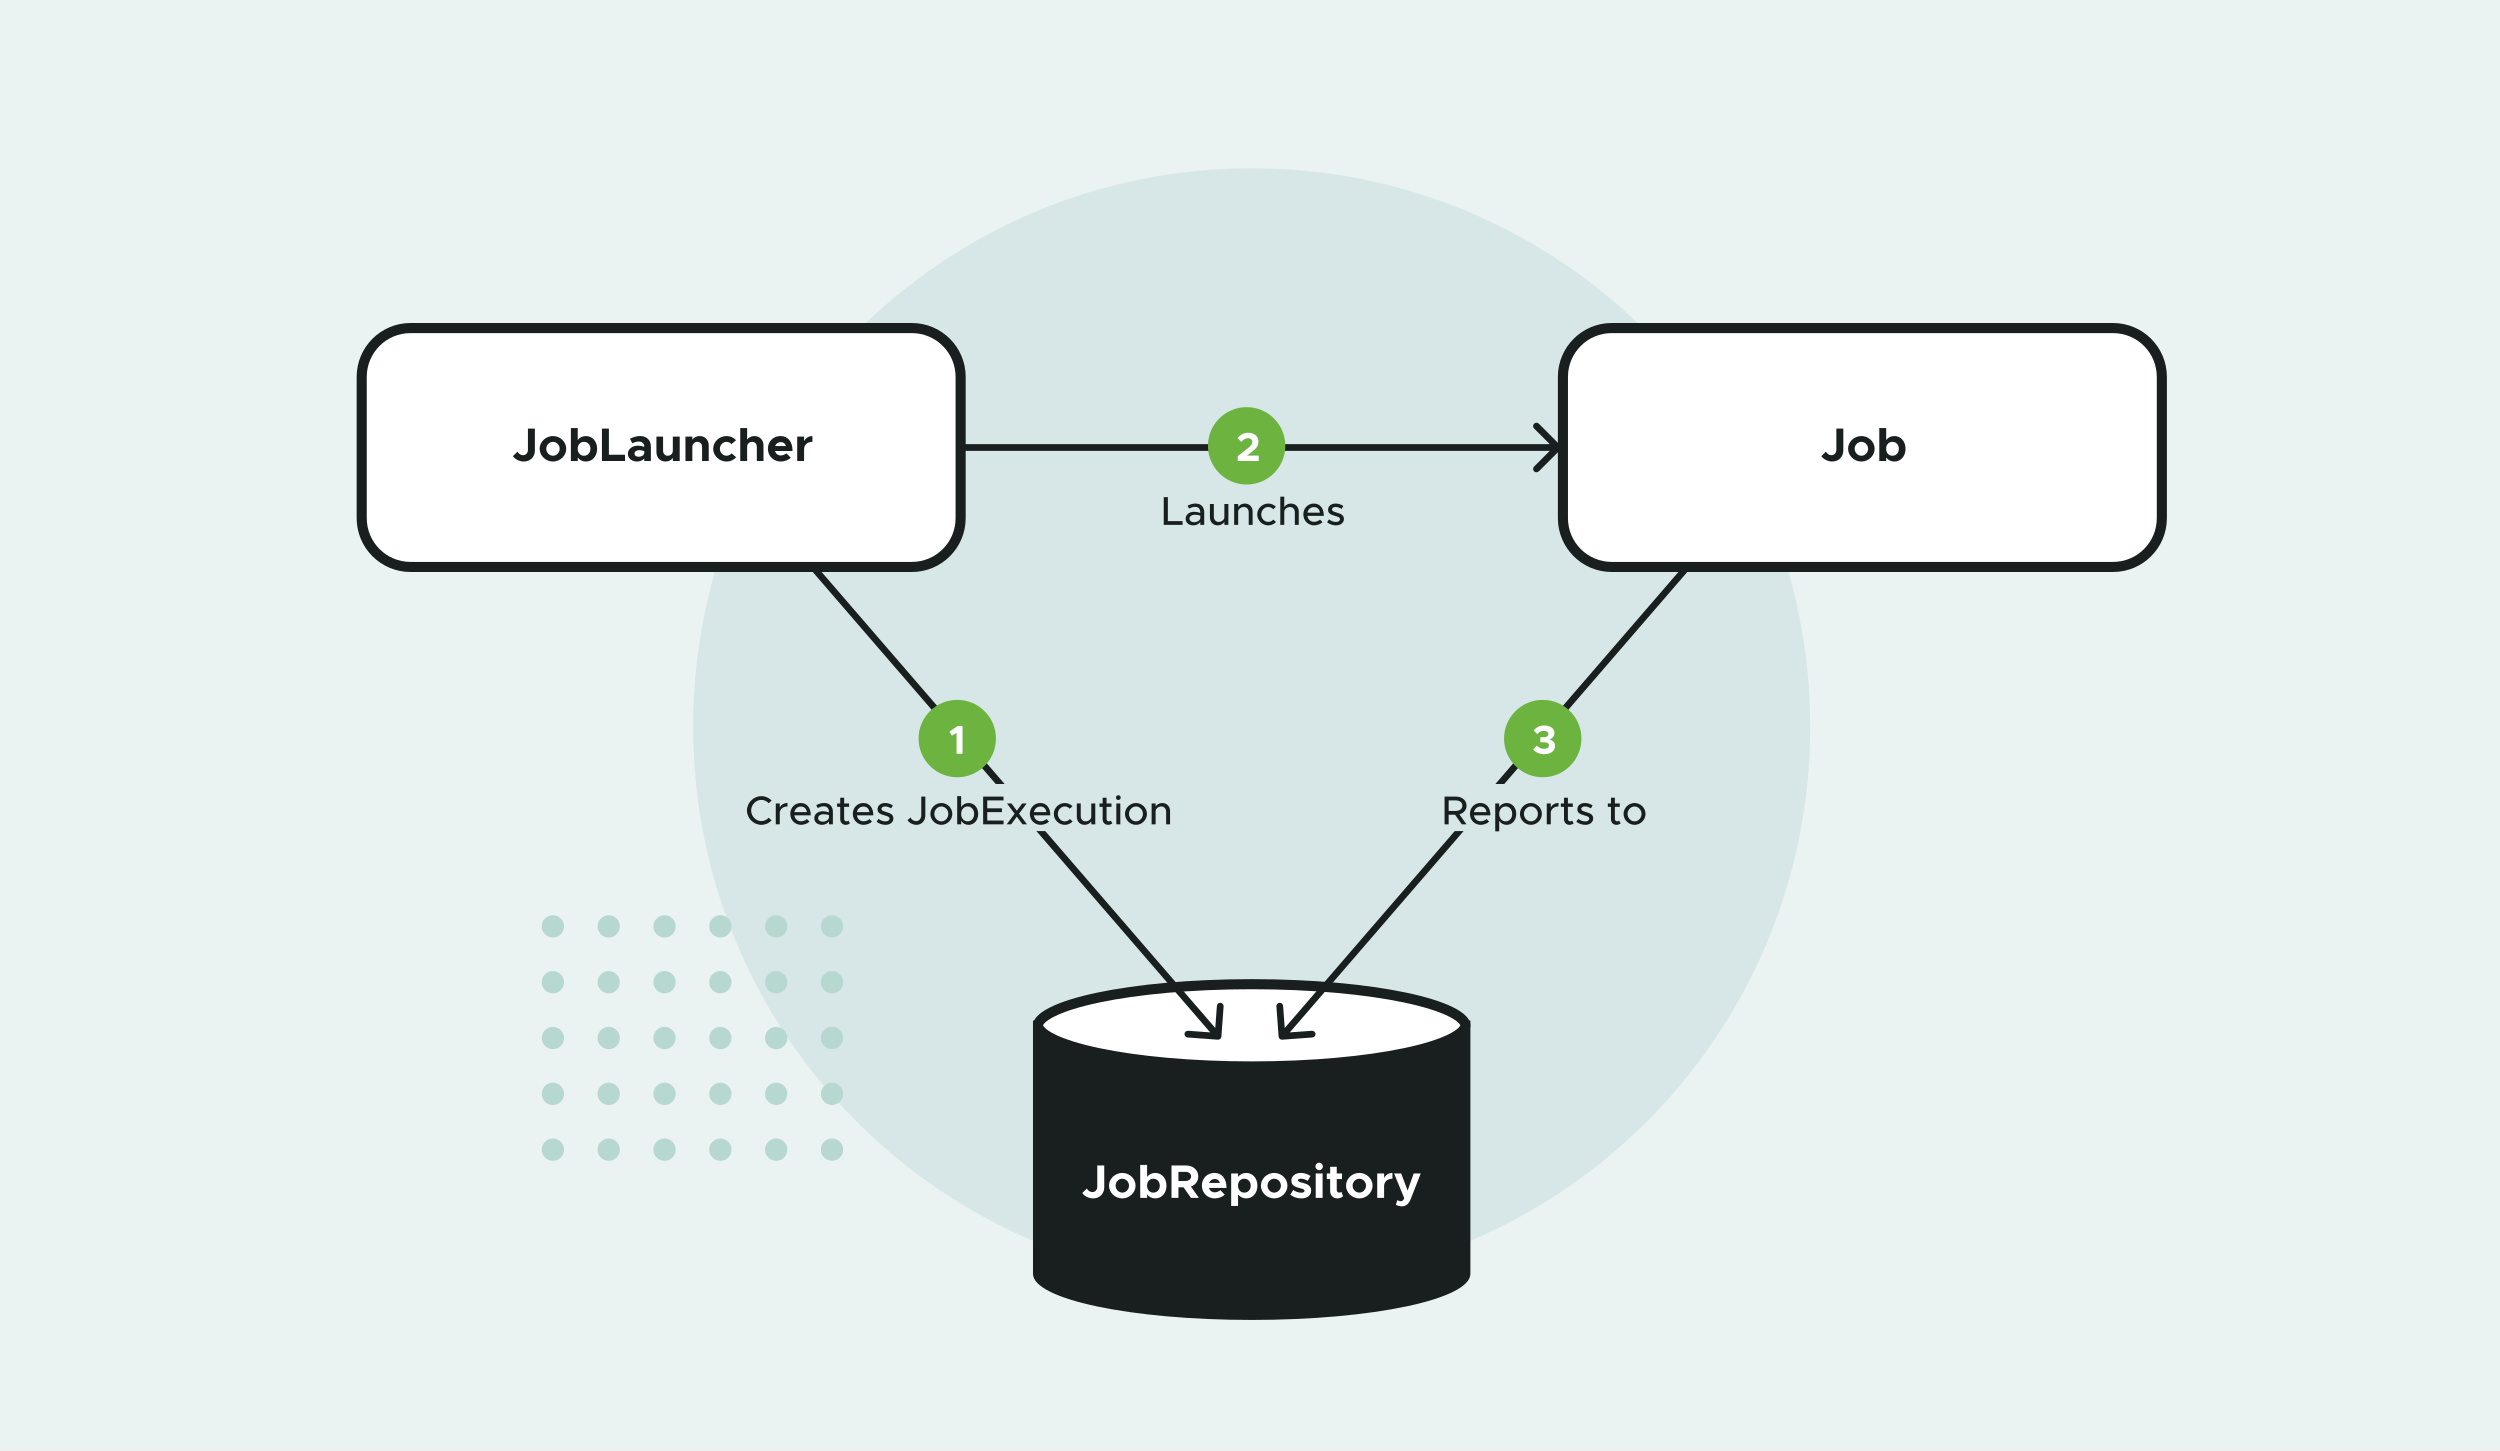
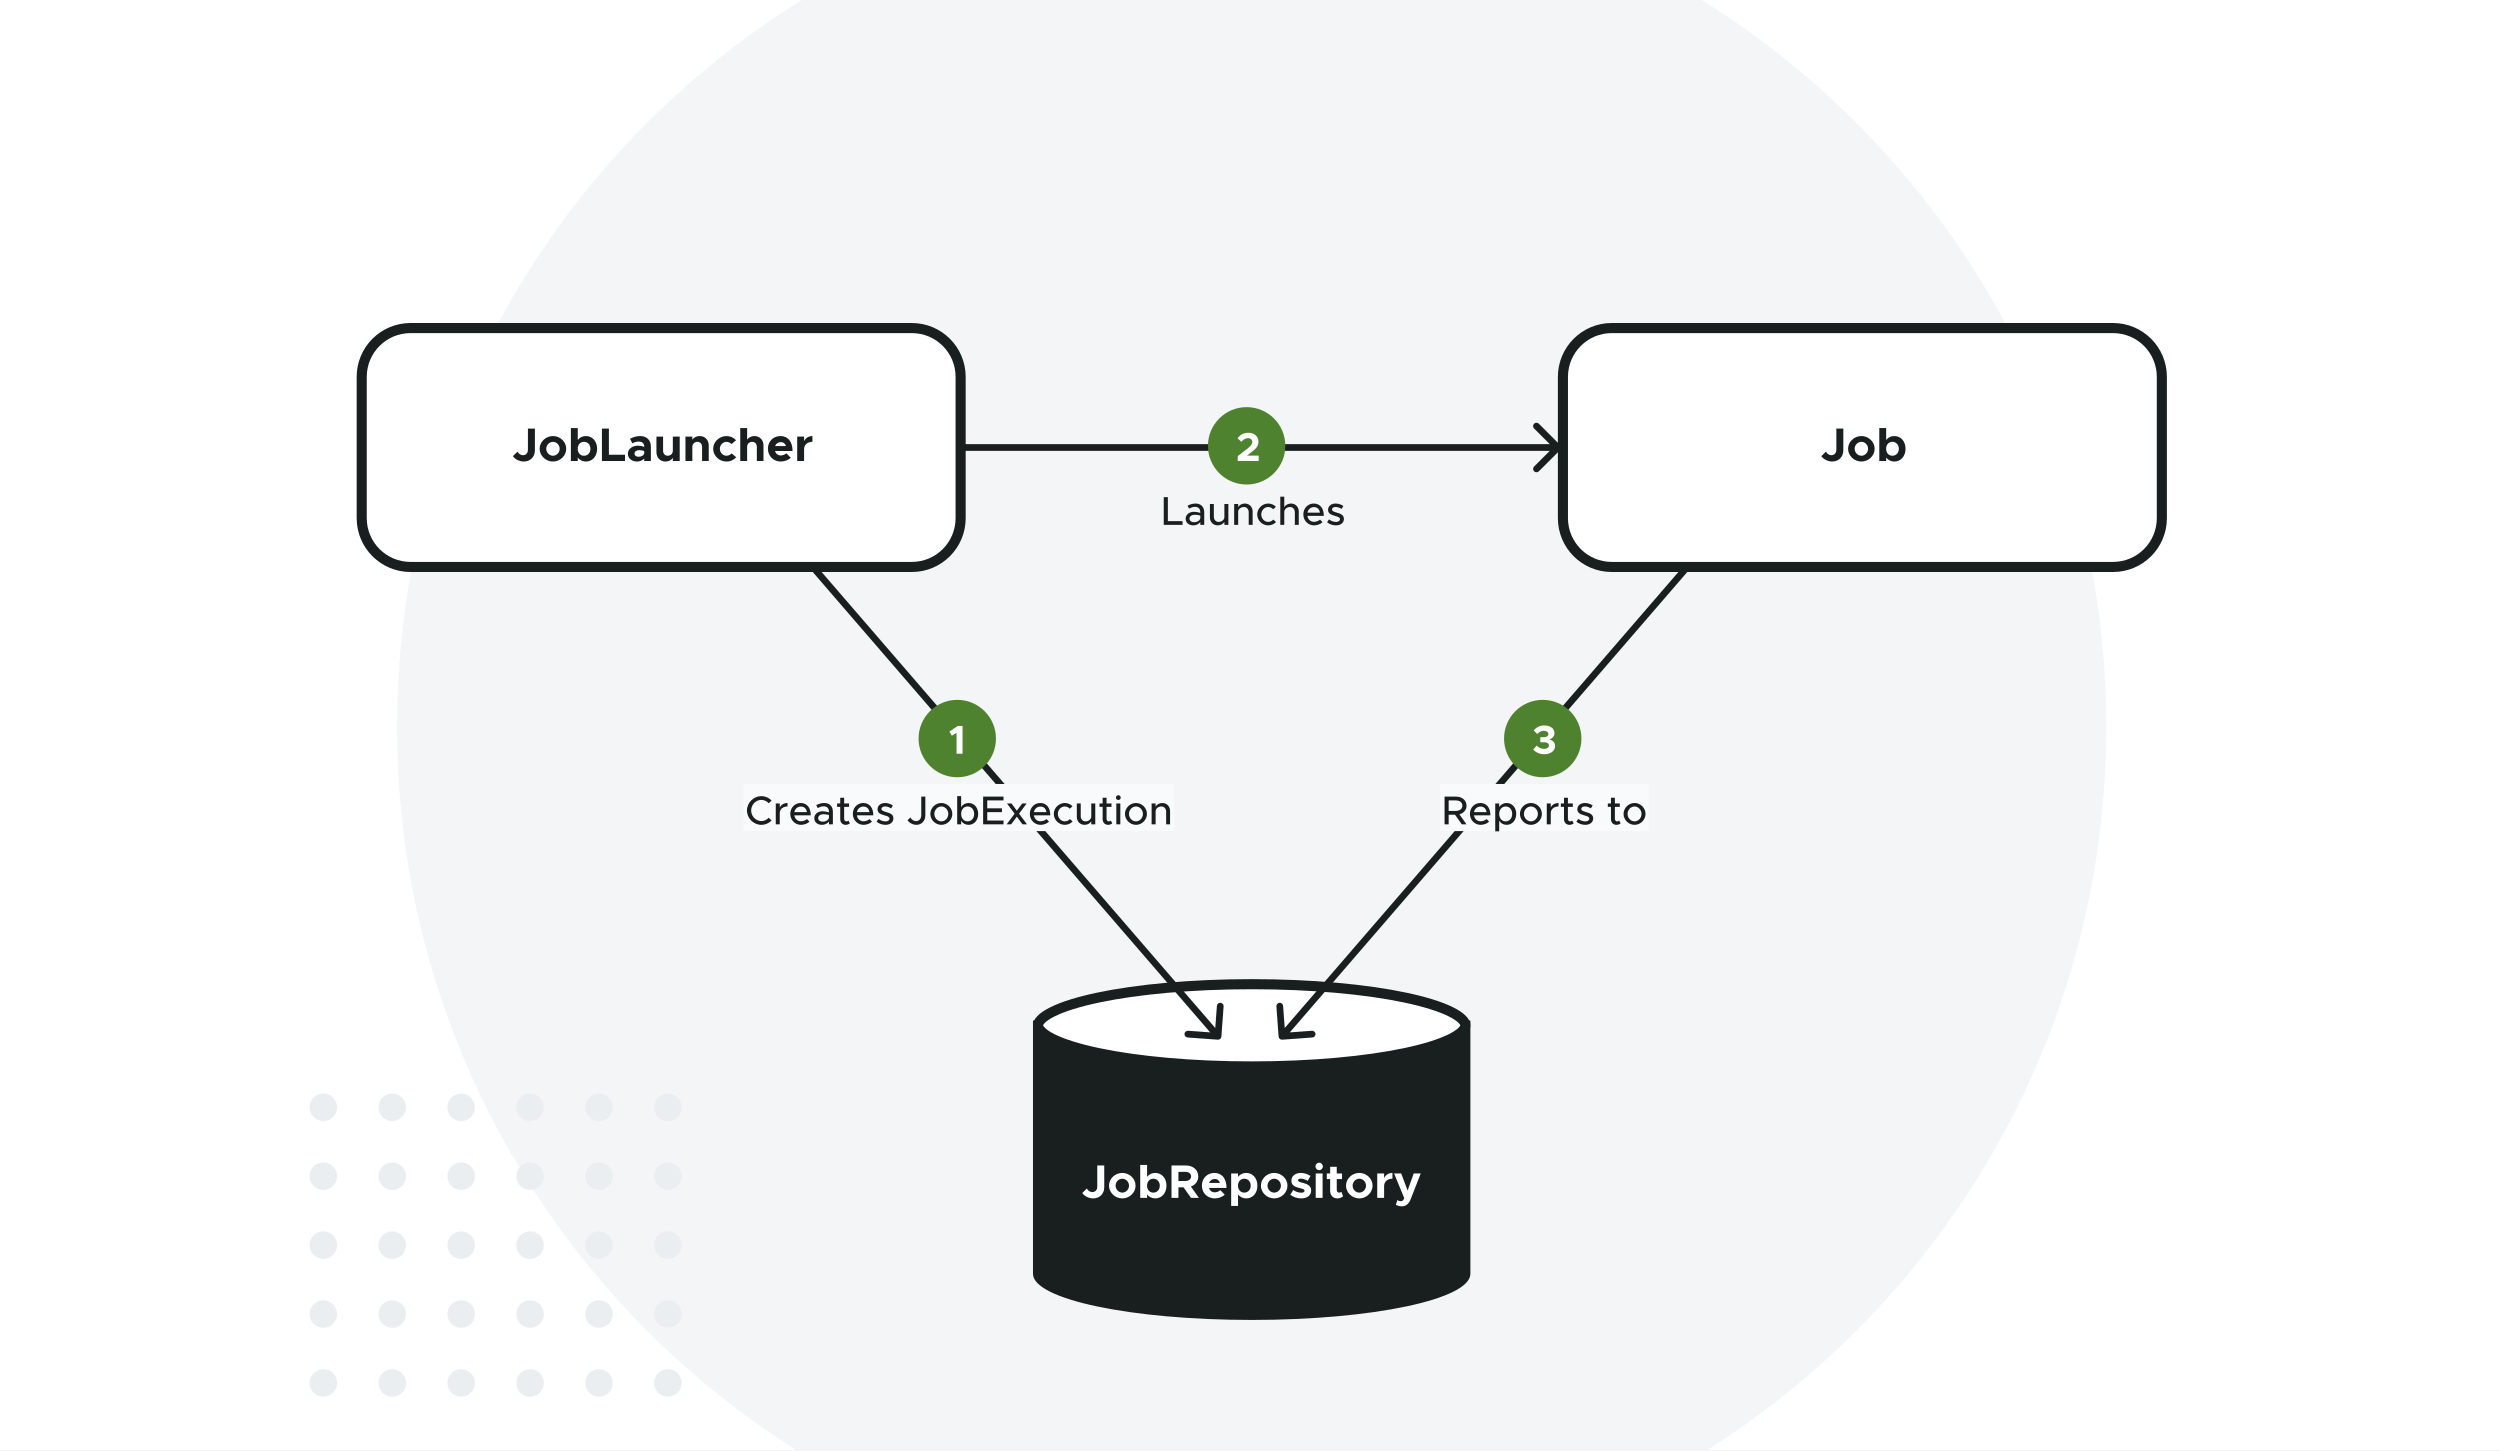
<svg xmlns="http://www.w3.org/2000/svg" width="743" height="431" viewBox="0 0 743 431" fill="none">
-   <g clip-path="url(#clip0_102_270292)">
-     <rect width="743" height="431" fill="#EBF2F2" />
-     <circle cx="372" cy="216" r="166" fill="#D7E7E7" />
+   <g clip-path="url(#clip0_303_269343)">
+     <rect width="743" height="431" fill="white" />
+     <circle cx="372" cy="216" r="254" fill="#F3F5F6" />
    <rect x="464.5" y="97.5" width="178" height="71" rx="14.5" fill="white" stroke="#191E1E" stroke-width="3" />
-     <path d="M435.5 378.564C435.5 378.996 435.3 379.567 434.602 380.286C433.899 381.011 432.787 381.783 431.222 382.564C428.098 384.123 423.481 385.57 417.652 386.8C406.019 389.256 389.877 390.787 372 390.787C354.123 390.787 337.981 389.256 326.348 386.8C320.519 385.57 315.902 384.123 312.778 382.564C311.214 381.783 310.101 381.011 309.398 380.286C308.7 379.567 308.5 378.996 308.5 378.564L308.5 340.751L308.5 304.425C313.815 302.509 323.068 301.235 334.165 300.448C345.862 299.619 359.383 299.342 372 299.342C384.617 299.342 398.138 299.619 409.835 300.448C420.932 301.235 430.185 302.509 435.5 304.425V304.443V304.502V304.562V304.623V304.686V304.75V304.815V304.882V304.949V305.019V305.089V305.161V305.234V305.308V305.384V305.461V305.539V305.619V305.699V305.781V305.865V305.949V306.035V306.122V306.21V306.299V306.39V306.482V306.575V306.669V306.764V306.861V306.958V307.057V307.157V307.259V307.361V307.464V307.569V307.675V307.782V307.89V307.999V308.109V308.22V308.333V308.446V308.561V308.677V308.793V308.911V309.03V309.15V309.271V309.393V309.516V309.64V309.765V309.891V310.018V310.147V310.276V310.406V310.537V310.669V310.802V310.936V311.071V311.207V311.344V311.482V311.621V311.761V311.901V312.043V312.185V312.329V312.473V312.618V312.764V312.911V313.059V313.208V313.358V313.508V313.66V313.812V313.965V314.119V314.273V314.429V314.585V314.743V314.901V315.059V315.219V315.379V315.54V315.702V315.865V316.029V316.193V316.358V316.524V316.69V316.857V317.025V317.194V317.363V317.533V317.704V317.876V318.048V318.221V318.394V318.569V318.744V318.919V319.095V319.272V319.45V319.628V319.807V319.986V320.166V320.347V320.528V320.71V320.893V321.076V321.26V321.444V321.629V321.814V322V322.187V322.374V322.561V322.75V322.938V323.128V323.317V323.508V323.698V323.89V324.081V324.274V324.466V324.66V324.853V325.048V325.242V325.437V325.633V325.829V326.025V326.222V326.419V326.617V326.815V327.014V327.213V327.412V327.612V327.812V328.012V328.213V328.414V328.616V328.818V329.02V329.223V329.426V329.629V329.832V330.036V330.241V330.445V330.65V330.855V331.061V331.266V331.472V331.678V331.885V332.092V332.299V332.506V332.713V332.921V333.129V333.337V333.546V333.754V333.963V334.172V334.381V334.591V334.8V335.01V335.22V335.43V335.64V335.851V336.061V336.272V336.483V336.694V336.905V337.116V337.327V337.539V337.75V337.962V338.173V338.385V338.597V338.809V339.02V339.232V339.444V339.657V339.869V340.081V340.293V340.505V340.717V340.929V341.142V341.354V341.566V341.778V341.99V342.202V342.415V342.627V342.839V343.05V343.262V343.474V343.686V343.898V344.109V344.321V344.532V344.743V344.954V345.166V345.376V345.587V345.798V346.009V346.219V346.429V346.639V346.849V347.059V347.269V347.478V347.687V347.896V348.105V348.314V348.522V348.731V348.939V349.146V349.354V349.561V349.768V349.975V350.182V350.388V350.594V350.8V351.005V351.21V351.415V351.62V351.824V352.028V352.232V352.435V352.638V352.841V353.043V353.245V353.447V353.648V353.849V354.049V354.25V354.449V354.649V354.848V355.046V355.245V355.442V355.64V355.837V356.033V356.229V356.425V356.62V356.815V357.009V357.203V357.396V357.589V357.781V357.973V358.165V358.356V358.546V358.736V358.925V359.114V359.302V359.49V359.677V359.864V360.05V360.235V360.42V360.605V360.788V360.972V361.154V361.336V361.518V361.699V361.879V362.058V362.237V362.416V362.593V362.77V362.947V363.122V363.297V363.472V363.646V363.819V363.991V364.163V364.334V364.504V364.673V364.842V365.01V365.178V365.344V365.51V365.675V365.84V366.003V366.166V366.328V366.489V366.65V366.81V366.969V367.127V367.284V367.441V367.596V367.751V367.905V368.058V368.211V368.362V368.513V368.663V368.812V368.96V369.107V369.253V369.399V369.543V369.687V369.829V369.971V370.112V370.252V370.391V370.529V370.666V370.802V370.937V371.072V371.205V371.337V371.469V371.599V371.728V371.857V371.984V372.11V372.236V372.36V372.483V372.605V372.726V372.847V372.966V373.084V373.201V373.316V373.431V373.545V373.658V373.769V373.88V373.989V374.097V374.204V374.31V374.415V374.519V374.621V374.723V374.823V374.922V375.02V375.117V375.212V375.307V375.4V375.492V375.583V375.672V375.761V375.848V375.934V376.019V376.102V376.184V376.265V376.345V376.423V376.501V376.577V376.651V376.725V376.797V376.867V376.937V377.005V377.072V377.137V377.201V377.264V377.326V377.386V377.445V377.502V377.558V377.613V377.666V377.718V377.769V377.818V377.866V377.912V377.957V378.001V378.043V378.083V378.123V378.161V378.197V378.232V378.265V378.297V378.328V378.357V378.384V378.41V378.435V378.458V378.48V378.5V378.518V378.535V378.551V378.564Z" fill="#191E1E" stroke="#191E1E" stroke-width="3" />
+     <path d="M435.5 378.564C435.5 378.996 435.3 379.567 434.602 380.286C433.899 381.011 432.787 381.783 431.222 382.564C428.098 384.123 423.481 385.57 417.652 386.8C406.019 389.256 389.877 390.787 372 390.787C354.123 390.787 337.981 389.256 326.348 386.8C320.519 385.57 315.902 384.123 312.778 382.564C311.214 381.783 310.101 381.011 309.398 380.286C308.7 379.567 308.5 378.996 308.5 378.564L308.5 340.751L308.5 304.425C313.815 302.509 323.068 301.235 334.165 300.448C345.862 299.619 359.383 299.342 372 299.342C384.617 299.342 398.138 299.619 409.835 300.448C420.932 301.235 430.185 302.509 435.5 304.425V304.443V304.502V304.562V304.623V304.686V304.75V304.815V304.881V304.949V305.018V305.089V305.161V305.234V305.308V305.384V305.461V305.539V305.619V305.699V305.781V305.865V305.949V306.035V306.122V306.21V306.299V306.39V306.482V306.575V306.669V306.764V306.861V306.958V307.057V307.157V307.258V307.361V307.464V307.569V307.675V307.782V307.89V307.999V308.109V308.22V308.333V308.446V308.561V308.676V308.793V308.911V309.03V309.15V309.271V309.393V309.516V309.64V309.765V309.891V310.018V310.146V310.276V310.406V310.537V310.669V310.802V310.936V311.071V311.207V311.344V311.482V311.621V311.76V311.901V312.043V312.185V312.329V312.473V312.618V312.764V312.911V313.059V313.208V313.358V313.508V313.659V313.812V313.965V314.119V314.273V314.429V314.585V314.742V314.9V315.059V315.219V315.379V315.54V315.702V315.865V316.028V316.193V316.358V316.523V316.69V316.857V317.025V317.194V317.363V317.533V317.704V317.876V318.048V318.221V318.394V318.568V318.743V318.919V319.095V319.272V319.45V319.628V319.807V319.986V320.166V320.347V320.528V320.71V320.893V321.076V321.26V321.444V321.629V321.814V322V322.187V322.374V322.561V322.749V322.938V323.127V323.317V323.507V323.698V323.889V324.081V324.274V324.466V324.66V324.853V325.047V325.242V325.437V325.633V325.829V326.025V326.222V326.419V326.617V326.815V327.014V327.213V327.412V327.612V327.812V328.012V328.213V328.414V328.616V328.818V329.02V329.223V329.425V329.629V329.832V330.036V330.24V330.445V330.65V330.855V331.06V331.266V331.472V331.678V331.885V332.092V332.299V332.506V332.713V332.921V333.129V333.337V333.546V333.754V333.963V334.172V334.381V334.591V334.8V335.01V335.22V335.43V335.64V335.851V336.061V336.272V336.483V336.694V336.905V337.116V337.327V337.538V337.75V337.961V338.173V338.385V338.597V338.808V339.02V339.232V339.444V339.656V339.869V340.081V340.293V340.505V340.717V340.929V341.142V341.354V341.566V341.778V341.99V342.202V342.414V342.626V342.838V343.05V343.262V343.474V343.686V343.897V344.109V344.32V344.532V344.743V344.954V345.165V345.376V345.587V345.798V346.008V346.219V346.429V346.639V346.849V347.059V347.269V347.478V347.687V347.896V348.105V348.314V348.522V348.73V348.938V349.146V349.354V349.561V349.768V349.975V350.182V350.388V350.594V350.8V351.005V351.21V351.415V351.62V351.824V352.028V352.232V352.435V352.638V352.841V353.043V353.245V353.447V353.648V353.849V354.049V354.25V354.449V354.649V354.848V355.046V355.244V355.442V355.64V355.837V356.033V356.229V356.425V356.62V356.815V357.009V357.203V357.396V357.589V357.781V357.973V358.165V358.355V358.546V358.736V358.925V359.114V359.302V359.49V359.677V359.864V360.05V360.235V360.42V360.605V360.788V360.972V361.154V361.336V361.518V361.698V361.879V362.058V362.237V362.416V362.593V362.77V362.947V363.122V363.297V363.472V363.645V363.818V363.991V364.162V364.333V364.504V364.673V364.842V365.01V365.177V365.344V365.51V365.675V365.839V366.003V366.166V366.328V366.489V366.65V366.81V366.969V367.127V367.284V367.441V367.596V367.751V367.905V368.058V368.211V368.362V368.513V368.663V368.812V368.96V369.107V369.253V369.398V369.543V369.687V369.829V369.971V370.112V370.252V370.391V370.529V370.666V370.802V370.937V371.072V371.205V371.337V371.468V371.599V371.728V371.856V371.984V372.11V372.235V372.36V372.483V372.605V372.726V372.846V372.965V373.084V373.2V373.316V373.431V373.545V373.657V373.769V373.879V373.989V374.097V374.204V374.31V374.415V374.519V374.621V374.723V374.823V374.922V375.02V375.117V375.212V375.307V375.4V375.492V375.583V375.672V375.761V375.848V375.934V376.018V376.102V376.184V376.265V376.345V376.423V376.501V376.576V376.651V376.724V376.796V376.867V376.937V377.005V377.072V377.137V377.201V377.264V377.326V377.386V377.445V377.502V377.558V377.613V377.666V377.718V377.769V377.818V377.866V377.912V377.957V378.001V378.043V378.083V378.123V378.16V378.197V378.232V378.265V378.297V378.328V378.357V378.384V378.41V378.435V378.458V378.479V378.499V378.518V378.535V378.55V378.564Z" fill="#191E1E" stroke="#191E1E" stroke-width="3" />
    <path d="M435.5 304.723C435.5 305.154 435.3 305.725 434.602 306.444C433.899 307.17 432.786 307.941 431.222 308.722C428.098 310.281 423.481 311.728 417.652 312.959C406.019 315.415 389.877 316.946 372 316.946C354.123 316.946 337.981 315.415 326.348 312.959C320.519 311.728 315.902 310.281 312.778 308.722C311.213 307.941 310.101 307.17 309.398 306.444C308.7 305.725 308.5 305.154 308.5 304.723C308.5 304.291 308.7 303.721 309.398 303.001C310.101 302.276 311.213 301.504 312.778 300.723C315.902 299.164 320.519 297.718 326.348 296.487C337.981 294.031 354.123 292.5 372 292.5C389.877 292.5 406.019 294.031 417.652 296.487C423.481 297.718 428.098 299.164 431.222 300.723C432.786 301.504 433.899 302.276 434.602 303.001C435.3 303.721 435.5 304.291 435.5 304.723Z" fill="white" stroke="#191E1E" stroke-width="3" />
    <path d="M544.516 137.168C546.462 137.168 547.834 135.796 547.834 133.864V127.382H545.762V133.696C545.762 134.634 545.146 135.292 544.306 135.292C543.662 135.292 542.976 134.858 542.668 134.228L541.296 135.572C541.94 136.51 543.284 137.168 544.516 137.168ZM553.209 137.168C555.351 137.168 557.143 135.432 557.143 133.374C557.143 131.316 555.351 129.594 553.209 129.594C551.053 129.594 549.247 131.316 549.247 133.374C549.247 135.432 551.053 137.168 553.209 137.168ZM553.209 135.446C552.117 135.446 551.207 134.494 551.207 133.374C551.207 132.254 552.117 131.316 553.209 131.316C554.287 131.316 555.197 132.254 555.197 133.374C555.197 134.494 554.287 135.446 553.209 135.446ZM562.992 129.594C561.984 129.594 561.144 130.028 560.57 130.77V127.214H558.526V137H560.57V135.978C561.144 136.734 561.984 137.168 562.992 137.168C564.924 137.168 566.324 135.6 566.324 133.374C566.324 131.162 564.924 129.594 562.992 129.594ZM562.404 135.446C561.41 135.446 560.682 134.718 560.57 133.654V133.094C560.682 132.044 561.41 131.316 562.404 131.316C563.538 131.316 564.336 132.17 564.336 133.374C564.336 134.592 563.538 135.446 562.404 135.446Z" fill="#191E1E" />
    <path d="M324.864 356.168C326.81 356.168 328.182 354.796 328.182 352.864V346.382H326.11V352.696C326.11 353.634 325.494 354.292 324.654 354.292C324.01 354.292 323.324 353.858 323.016 353.228L321.644 354.572C322.288 355.51 323.632 356.168 324.864 356.168ZM333.556 356.168C335.698 356.168 337.49 354.432 337.49 352.374C337.49 350.316 335.698 348.594 333.556 348.594C331.4 348.594 329.594 350.316 329.594 352.374C329.594 354.432 331.4 356.168 333.556 356.168ZM333.556 354.446C332.464 354.446 331.554 353.494 331.554 352.374C331.554 351.254 332.464 350.316 333.556 350.316C334.634 350.316 335.544 351.254 335.544 352.374C335.544 353.494 334.634 354.446 333.556 354.446ZM343.34 348.594C342.332 348.594 341.492 349.028 340.918 349.77V346.214H338.874V356H340.918V354.978C341.492 355.734 342.332 356.168 343.34 356.168C345.272 356.168 346.672 354.6 346.672 352.374C346.672 350.162 345.272 348.594 343.34 348.594ZM342.752 354.446C341.758 354.446 341.03 353.718 340.918 352.654V352.094C341.03 351.044 341.758 350.316 342.752 350.316C343.886 350.316 344.684 351.17 344.684 352.374C344.684 353.592 343.886 354.446 342.752 354.446ZM356.306 356L353.94 352.64C355.256 352.178 356.124 351.058 356.124 349.63C356.124 347.726 354.584 346.382 352.498 346.382H348.172V356H350.23V352.878H351.756L353.954 356H356.306ZM350.23 348.272H352.274C353.296 348.272 353.996 348.804 353.996 349.63C353.996 350.456 353.296 350.988 352.274 350.988H350.23V348.272ZM361.02 354.362C360.166 354.362 359.536 353.83 359.298 353.046H364.52C364.52 350.316 363.19 348.594 360.922 348.594C358.808 348.594 357.198 350.176 357.198 352.36C357.198 354.586 358.878 356.168 361.034 356.168C362.098 356.168 363.344 355.72 363.988 355.048L362.686 353.718C362.294 354.096 361.594 354.362 361.02 354.362ZM361.006 350.4C361.832 350.4 362.364 350.862 362.56 351.576H359.326C359.592 350.848 360.236 350.4 361.006 350.4ZM370.369 348.594C369.361 348.594 368.521 349.028 367.947 349.77V348.762H365.903V358.408H367.947V354.978C368.521 355.734 369.361 356.168 370.369 356.168C372.301 356.168 373.701 354.6 373.701 352.374C373.701 350.162 372.301 348.594 370.369 348.594ZM369.781 354.446C368.787 354.446 368.059 353.718 367.947 352.654V352.094C368.059 351.044 368.787 350.316 369.781 350.316C370.915 350.316 371.713 351.17 371.713 352.374C371.713 353.592 370.915 354.446 369.781 354.446ZM378.701 356.168C380.843 356.168 382.635 354.432 382.635 352.374C382.635 350.316 380.843 348.594 378.701 348.594C376.545 348.594 374.739 350.316 374.739 352.374C374.739 354.432 376.545 356.168 378.701 356.168ZM378.701 354.446C377.609 354.446 376.699 353.494 376.699 352.374C376.699 351.254 377.609 350.316 378.701 350.316C379.779 350.316 380.689 351.254 380.689 352.374C380.689 353.494 379.779 354.446 378.701 354.446ZM386.734 356.168C388.512 356.168 389.674 355.258 389.674 353.83C389.674 352.248 388.288 351.828 387.042 351.506C386.062 351.24 385.768 351.128 385.768 350.736C385.768 350.484 386.118 350.302 386.622 350.302C387.238 350.302 387.994 350.54 388.652 350.946L389.478 349.49C388.68 348.958 387.658 348.594 386.622 348.594C384.914 348.594 383.78 349.574 383.794 350.946C383.808 352.374 384.956 352.78 386.44 353.144C387.182 353.34 387.714 353.48 387.714 353.928C387.714 354.25 387.322 354.474 386.776 354.474C385.81 354.474 384.998 354.124 384.354 353.662L383.472 355.076C384.34 355.776 385.572 356.168 386.734 356.168ZM392.067 347.768C392.669 347.768 393.159 347.264 393.159 346.648C393.159 346.074 392.669 345.556 392.067 345.556C391.437 345.556 390.947 346.074 390.947 346.648C390.947 347.264 391.437 347.768 392.067 347.768ZM391.031 356H393.075V348.762H391.031V356ZM398.668 354.208C398.528 354.348 398.248 354.446 397.968 354.446C397.59 354.446 397.282 354.11 397.282 353.634V350.414H398.85V348.762H397.282V346.774H395.322V348.762H394.328V350.414H395.322V353.956C395.322 355.258 396.218 356.168 397.492 356.168C398.08 356.168 398.738 355.916 399.158 355.538L398.668 354.208ZM403.994 356.168C406.136 356.168 407.928 354.432 407.928 352.374C407.928 350.316 406.136 348.594 403.994 348.594C401.838 348.594 400.032 350.316 400.032 352.374C400.032 354.432 401.838 356.168 403.994 356.168ZM403.994 354.446C402.902 354.446 401.992 353.494 401.992 352.374C401.992 351.254 402.902 350.316 403.994 350.316C405.072 350.316 405.982 351.254 405.982 352.374C405.982 353.494 405.072 354.446 403.994 354.446ZM411.355 350.106V348.762H409.311V356H411.355V352.542C411.355 351.184 412.321 350.316 413.833 350.316V348.594C412.727 348.594 411.831 349.168 411.355 350.106ZM416.664 358.52C417.798 358.52 418.722 357.778 419.268 356.364L422.236 348.762H420.15L418.344 353.844L416.44 348.762H414.326L417.336 356.07L417.084 356.602C416.93 356.868 416.622 356.994 416.23 356.994C415.992 356.994 415.628 356.868 415.278 356.672L414.844 358.072C415.334 358.338 416.062 358.52 416.664 358.52Z" fill="white" />
    <path d="M280 132C279.448 132 279 132.448 279 133C279 133.552 279.448 134 280 134L280 132ZM463.707 133.707C464.098 133.317 464.098 132.683 463.707 132.293L457.343 125.929C456.953 125.538 456.319 125.538 455.929 125.929C455.538 126.319 455.538 126.953 455.929 127.343L461.586 133L455.929 138.657C455.538 139.047 455.538 139.681 455.929 140.071C456.319 140.462 456.953 140.462 457.343 140.071L463.707 133.707ZM280 134L463 134L463 132L280 132L280 134Z" fill="#191E1E" />
    <path d="M242.757 168.347C242.396 167.928 241.765 167.882 241.347 168.243C240.928 168.604 240.882 169.235 241.243 169.653L242.757 168.347ZM361.927 308.997C362.478 309.038 362.957 308.624 362.997 308.073L363.656 299.097C363.696 298.546 363.282 298.067 362.732 298.027C362.181 297.986 361.702 298.4 361.661 298.951L361.076 306.93L353.097 306.344C352.546 306.304 352.067 306.718 352.027 307.268C351.986 307.819 352.4 308.298 352.951 308.339L361.927 308.997ZM241.243 169.653L361.243 308.653L362.757 307.347L242.757 168.347L241.243 169.653Z" fill="#191E1E" />
    <path d="M500.243 168.347C500.604 167.928 501.235 167.882 501.653 168.243C502.072 168.604 502.118 169.235 501.757 169.653L500.243 168.347ZM381.073 308.997C380.522 309.038 380.043 308.624 380.003 308.073L379.344 299.097C379.304 298.546 379.718 298.067 380.268 298.027C380.819 297.986 381.298 298.4 381.339 298.951L381.924 306.93L389.903 306.344C390.454 306.304 390.933 306.718 390.973 307.268C391.014 307.819 390.6 308.298 390.049 308.339L381.073 308.997ZM501.757 169.653L381.757 308.653L380.243 307.347L500.243 168.347L501.757 169.653Z" fill="#191E1E" />
-     <rect width="128" height="14" transform="translate(221 233)" fill="#D7E7E7" />
+     <rect width="128" height="14" transform="translate(221 233)" fill="#F9FAFB" />
    <path d="M226.28 245.144C227.456 245.144 228.536 244.64 229.316 243.848L228.464 243.032C227.912 243.632 227.132 244.028 226.28 244.028C224.636 244.028 223.244 242.588 223.244 240.872C223.244 239.168 224.636 237.728 226.28 237.728C227.132 237.728 227.912 238.124 228.464 238.724L229.316 237.908C228.536 237.104 227.456 236.612 226.28 236.612C223.964 236.612 221.996 238.556 221.996 240.872C221.996 243.188 223.964 245.144 226.28 245.144ZM231.747 239.984V238.796H230.559V245H231.747V241.472C231.855 240.392 232.767 239.684 234.051 239.684V238.652C232.983 238.652 232.143 239.168 231.747 239.984ZM238.054 244.088C236.986 244.088 236.23 243.344 236.074 242.312H240.958C240.958 240.092 239.866 238.652 237.97 238.652C236.254 238.652 234.874 240.02 234.874 241.88C234.874 243.788 236.338 245.144 238.066 245.144C238.942 245.144 240.022 244.772 240.574 244.184L239.83 243.416C239.458 243.8 238.702 244.088 238.054 244.088ZM238.018 239.708C239.086 239.708 239.674 240.404 239.806 241.364H236.086C236.278 240.356 237.058 239.708 238.018 239.708ZM244.939 238.652C244.255 238.652 243.475 238.832 242.587 239.276L243.019 240.152C243.559 239.876 244.159 239.636 244.771 239.636C246.007 239.636 246.367 240.464 246.367 241.244V241.436C245.767 241.232 245.107 241.1 244.495 241.1C243.127 241.1 242.011 241.928 242.011 243.164C242.011 244.376 242.983 245.144 244.303 245.144C245.059 245.144 245.911 244.796 246.367 244.148V245H247.531V241.244C247.531 239.708 246.607 238.652 244.939 238.652ZM244.531 244.208C243.751 244.208 243.151 243.8 243.151 243.128C243.151 242.456 243.847 241.988 244.675 241.988C245.287 241.988 245.863 242.072 246.367 242.228V243.056C246.163 243.824 245.299 244.208 244.531 244.208ZM252.153 243.884C252.021 244.016 251.781 244.112 251.517 244.112C251.169 244.112 250.881 243.8 250.881 243.368V239.804H252.345V238.796H250.881V237.092H249.717V238.796H248.781V239.804H249.717V243.452C249.717 244.448 250.389 245.144 251.349 245.144C251.793 245.144 252.249 244.976 252.585 244.7L252.153 243.884ZM256.64 244.088C255.572 244.088 254.816 243.344 254.66 242.312H259.544C259.544 240.092 258.452 238.652 256.556 238.652C254.84 238.652 253.46 240.02 253.46 241.88C253.46 243.788 254.924 245.144 256.652 245.144C257.528 245.144 258.608 244.772 259.16 244.184L258.416 243.416C258.044 243.8 257.288 244.088 256.64 244.088ZM256.604 239.708C257.672 239.708 258.26 240.404 258.392 241.364H254.672C254.864 240.356 255.644 239.708 256.604 239.708ZM263.165 245.144C264.521 245.144 265.517 244.4 265.517 243.224C265.517 241.988 264.425 241.652 263.405 241.352C262.361 241.028 261.977 240.884 261.977 240.404C261.977 239.936 262.457 239.672 263.069 239.672C263.609 239.672 264.233 239.876 264.833 240.248L265.361 239.372C264.689 238.928 263.873 238.652 263.069 238.652C261.749 238.652 260.801 239.396 260.813 240.536C260.813 241.544 261.521 241.952 262.949 242.348C263.717 242.564 264.353 242.744 264.353 243.32C264.353 243.8 263.873 244.124 263.177 244.124C262.445 244.124 261.737 243.848 261.077 243.368L260.513 244.22C261.257 244.82 262.253 245.144 263.165 245.144ZM272.335 245.144C273.907 245.144 275.011 243.968 275.011 242.312V236.756H273.799V242.264C273.799 243.308 273.163 244.04 272.275 244.04C271.579 244.04 270.871 243.584 270.571 242.948L269.719 243.776C270.247 244.58 271.327 245.144 272.335 245.144ZM279.775 245.144C281.539 245.144 283.027 243.656 283.027 241.892C283.027 240.128 281.539 238.652 279.775 238.652C277.999 238.652 276.499 240.128 276.499 241.892C276.499 243.656 277.999 245.144 279.775 245.144ZM279.775 244.112C278.635 244.112 277.687 243.104 277.687 241.892C277.687 240.692 278.635 239.684 279.775 239.684C280.891 239.684 281.839 240.692 281.839 241.892C281.839 243.104 280.891 244.112 279.775 244.112ZM287.861 238.652C286.901 238.652 286.133 239.108 285.653 239.864V236.612H284.477V245H285.653V243.92C286.133 244.688 286.901 245.144 287.861 245.144C289.493 245.144 290.717 243.8 290.717 241.892C290.717 239.996 289.493 238.652 287.861 238.652ZM287.573 244.112C286.457 244.112 285.653 243.188 285.653 241.892C285.653 240.596 286.457 239.684 287.573 239.684C288.713 239.684 289.517 240.596 289.517 241.892C289.517 243.188 288.713 244.112 287.573 244.112ZM298.247 237.884V236.756H292.187V245H298.247V243.872H293.411V241.364H297.779V240.236H293.411V237.884H298.247ZM305.229 245L302.865 241.82L305.121 238.796H303.801L302.205 240.932L300.621 238.796H299.277L301.545 241.832L299.181 245H300.501L302.205 242.72L303.897 245H305.229ZM309.245 244.088C308.177 244.088 307.421 243.344 307.265 242.312H312.149C312.149 240.092 311.057 238.652 309.161 238.652C307.445 238.652 306.065 240.02 306.065 241.88C306.065 243.788 307.529 245.144 309.257 245.144C310.133 245.144 311.213 244.772 311.765 244.184L311.021 243.416C310.649 243.8 309.893 244.088 309.245 244.088ZM309.209 239.708C310.277 239.708 310.865 240.404 310.997 241.364H307.277C307.469 240.356 308.249 239.708 309.209 239.708ZM316.454 245.144C317.378 245.144 318.182 244.76 318.782 244.148L317.978 243.416C317.594 243.848 317.042 244.112 316.466 244.112C315.326 244.112 314.39 243.104 314.39 241.892C314.39 240.692 315.326 239.684 316.454 239.684C317.03 239.684 317.57 239.936 317.942 240.356L318.746 239.612C318.158 239.024 317.354 238.652 316.466 238.652C314.69 238.652 313.19 240.128 313.19 241.892C313.19 243.656 314.69 245.144 316.454 245.144ZM324.325 238.796V242.816C324.229 243.548 323.485 244.112 322.621 244.112C321.781 244.112 321.193 243.464 321.193 242.54V238.796H320.029V242.744C320.029 244.148 320.989 245.144 322.357 245.144C323.197 245.144 323.953 244.712 324.325 244.1V245H325.513V238.796H324.325ZM330.141 243.884C330.009 244.016 329.769 244.112 329.505 244.112C329.157 244.112 328.869 243.8 328.869 243.368V239.804H330.333V238.796H328.869V237.092H327.705V238.796H326.769V239.804H327.705V243.452C327.705 244.448 328.377 245.144 329.337 245.144C329.781 245.144 330.237 244.976 330.573 244.7L330.141 243.884ZM332.372 237.764C332.756 237.764 333.08 237.428 333.08 237.044C333.08 236.672 332.756 236.336 332.372 236.336C331.964 236.336 331.652 236.672 331.652 237.044C331.652 237.428 331.964 237.764 332.372 237.764ZM331.772 245H332.96V238.796H331.772V245ZM337.618 245.144C339.382 245.144 340.87 243.656 340.87 241.892C340.87 240.128 339.382 238.652 337.618 238.652C335.842 238.652 334.342 240.128 334.342 241.892C334.342 243.656 335.842 245.144 337.618 245.144ZM337.618 244.112C336.478 244.112 335.53 243.104 335.53 241.892C335.53 240.692 336.478 239.684 337.618 239.684C338.734 239.684 339.682 240.692 339.682 241.892C339.682 243.104 338.734 244.112 337.618 244.112ZM345.416 238.652C344.576 238.652 343.82 239.084 343.448 239.696V238.796H342.26V245H343.448V240.98C343.544 240.248 344.288 239.684 345.152 239.684C345.992 239.684 346.58 240.332 346.58 241.256V245H347.744V241.052C347.744 239.648 346.784 238.652 345.416 238.652Z" fill="#191E1E" />
-     <rect width="62" height="14" transform="translate(428 233)" fill="#D7E7E7" />
+     <rect width="62" height="14" transform="translate(428 233)" fill="#F9FAFB" />
    <path d="M435.854 239.444C435.854 237.872 434.534 236.756 432.794 236.756H429.326V245H430.538V242.132H432.434L434.45 245H435.842L433.742 242.012C434.99 241.688 435.854 240.716 435.854 239.444ZM430.538 237.884H432.626C433.814 237.884 434.618 238.472 434.618 239.444C434.618 240.416 433.814 241.004 432.626 241.004H430.538V237.884ZM440.044 244.088C438.976 244.088 438.22 243.344 438.064 242.312H442.948C442.948 240.092 441.856 238.652 439.96 238.652C438.244 238.652 436.864 240.02 436.864 241.88C436.864 243.788 438.328 245.144 440.056 245.144C440.932 245.144 442.012 244.772 442.564 244.184L441.82 243.416C441.448 243.8 440.692 244.088 440.044 244.088ZM440.008 239.708C441.076 239.708 441.664 240.404 441.796 241.364H438.076C438.268 240.356 439.048 239.708 440.008 239.708ZM447.769 238.652C446.809 238.652 446.041 239.108 445.561 239.864V238.796H444.385V247.064H445.561V243.92C446.041 244.688 446.809 245.144 447.769 245.144C449.401 245.144 450.625 243.8 450.625 241.892C450.625 239.996 449.401 238.652 447.769 238.652ZM447.481 244.112C446.365 244.112 445.561 243.188 445.561 241.892C445.561 240.596 446.365 239.684 447.481 239.684C448.621 239.684 449.425 240.596 449.425 241.892C449.425 243.188 448.621 244.112 447.481 244.112ZM454.999 245.144C456.763 245.144 458.251 243.656 458.251 241.892C458.251 240.128 456.763 238.652 454.999 238.652C453.223 238.652 451.723 240.128 451.723 241.892C451.723 243.656 453.223 245.144 454.999 245.144ZM454.999 244.112C453.859 244.112 452.911 243.104 452.911 241.892C452.911 240.692 453.859 239.684 454.999 239.684C456.115 239.684 457.063 240.692 457.063 241.892C457.063 243.104 456.115 244.112 454.999 244.112ZM460.889 239.984V238.796H459.701V245H460.889V241.472C460.997 240.392 461.909 239.684 463.193 239.684V238.652C462.125 238.652 461.285 239.168 460.889 239.984ZM467.256 243.884C467.124 244.016 466.884 244.112 466.62 244.112C466.272 244.112 465.984 243.8 465.984 243.368V239.804H467.448V238.796H465.984V237.092H464.82V238.796H463.884V239.804H464.82V243.452C464.82 244.448 465.492 245.144 466.452 245.144C466.896 245.144 467.352 244.976 467.688 244.7L467.256 243.884ZM471.143 245.144C472.499 245.144 473.495 244.4 473.495 243.224C473.495 241.988 472.403 241.652 471.383 241.352C470.339 241.028 469.955 240.884 469.955 240.404C469.955 239.936 470.435 239.672 471.047 239.672C471.587 239.672 472.211 239.876 472.811 240.248L473.339 239.372C472.667 238.928 471.851 238.652 471.047 238.652C469.727 238.652 468.779 239.396 468.791 240.536C468.791 241.544 469.499 241.952 470.927 242.348C471.695 242.564 472.331 242.744 472.331 243.32C472.331 243.8 471.851 244.124 471.155 244.124C470.423 244.124 469.715 243.848 469.055 243.368L468.491 244.22C469.235 244.82 470.231 245.144 471.143 245.144ZM481.213 243.884C481.081 244.016 480.841 244.112 480.577 244.112C480.229 244.112 479.941 243.8 479.941 243.368V239.804H481.405V238.796H479.941V237.092H478.777V238.796H477.841V239.804H478.777V243.452C478.777 244.448 479.449 245.144 480.409 245.144C480.853 245.144 481.309 244.976 481.645 244.7L481.213 243.884ZM485.796 245.144C487.56 245.144 489.048 243.656 489.048 241.892C489.048 240.128 487.56 238.652 485.796 238.652C484.02 238.652 482.52 240.128 482.52 241.892C482.52 243.656 484.02 245.144 485.796 245.144ZM485.796 244.112C484.656 244.112 483.708 243.104 483.708 241.892C483.708 240.692 484.656 239.684 485.796 239.684C486.912 239.684 487.86 240.692 487.86 241.892C487.86 243.104 486.912 244.112 485.796 244.112Z" fill="#191E1E" />
    <path d="M347.088 154.872V147.756H345.864V156H351.456V154.872H347.088ZM355.302 149.652C354.618 149.652 353.838 149.832 352.95 150.276L353.382 151.152C353.922 150.876 354.522 150.636 355.134 150.636C356.37 150.636 356.73 151.464 356.73 152.244V152.436C356.13 152.232 355.47 152.1 354.858 152.1C353.49 152.1 352.374 152.928 352.374 154.164C352.374 155.376 353.346 156.144 354.666 156.144C355.422 156.144 356.274 155.796 356.73 155.148V156H357.894V152.244C357.894 150.708 356.97 149.652 355.302 149.652ZM354.894 155.208C354.114 155.208 353.514 154.8 353.514 154.128C353.514 153.456 354.21 152.988 355.038 152.988C355.65 152.988 356.226 153.072 356.73 153.228V154.056C356.526 154.824 355.662 155.208 354.894 155.208ZM363.884 149.796V153.816C363.788 154.548 363.044 155.112 362.18 155.112C361.34 155.112 360.752 154.464 360.752 153.54V149.796H359.588V153.744C359.588 155.148 360.548 156.144 361.916 156.144C362.756 156.144 363.512 155.712 363.884 155.1V156H365.072V149.796H363.884ZM369.952 149.652C369.112 149.652 368.356 150.084 367.984 150.696V149.796H366.796V156H367.984V151.98C368.08 151.248 368.824 150.684 369.688 150.684C370.528 150.684 371.116 151.332 371.116 152.256V156H372.28V152.052C372.28 150.648 371.32 149.652 369.952 149.652ZM376.907 156.144C377.831 156.144 378.635 155.76 379.235 155.148L378.431 154.416C378.047 154.848 377.495 155.112 376.919 155.112C375.779 155.112 374.843 154.104 374.843 152.892C374.843 151.692 375.779 150.684 376.907 150.684C377.483 150.684 378.023 150.936 378.395 151.356L379.199 150.612C378.611 150.024 377.807 149.652 376.919 149.652C375.143 149.652 373.643 151.128 373.643 152.892C373.643 154.656 375.143 156.144 376.907 156.144ZM383.663 149.652C382.811 149.652 382.055 150.096 381.683 150.72V147.612H380.507V156H381.683V152.148C381.683 151.344 382.463 150.684 383.399 150.684C384.239 150.684 384.827 151.332 384.827 152.256V156H385.991V152.052C385.991 150.648 385.031 149.652 383.663 149.652ZM390.534 155.088C389.466 155.088 388.71 154.344 388.554 153.312H393.438C393.438 151.092 392.346 149.652 390.45 149.652C388.734 149.652 387.354 151.02 387.354 152.88C387.354 154.788 388.818 156.144 390.546 156.144C391.422 156.144 392.502 155.772 393.054 155.184L392.31 154.416C391.938 154.8 391.182 155.088 390.534 155.088ZM390.498 150.708C391.566 150.708 392.154 151.404 392.286 152.364H388.566C388.758 151.356 389.538 150.708 390.498 150.708ZM397.059 156.144C398.415 156.144 399.411 155.4 399.411 154.224C399.411 152.988 398.319 152.652 397.299 152.352C396.255 152.028 395.871 151.884 395.871 151.404C395.871 150.936 396.351 150.672 396.963 150.672C397.503 150.672 398.127 150.876 398.727 151.248L399.255 150.372C398.583 149.928 397.767 149.652 396.963 149.652C395.643 149.652 394.695 150.396 394.707 151.536C394.707 152.544 395.415 152.952 396.843 153.348C397.611 153.564 398.247 153.744 398.247 154.32C398.247 154.8 397.767 155.124 397.071 155.124C396.339 155.124 395.631 154.848 394.971 154.368L394.407 155.22C395.151 155.82 396.147 156.144 397.059 156.144Z" fill="#191E1E" />
-     <circle cx="284.5" cy="219.5" r="11.5" fill="#6DB33F" />
+     <circle cx="284.5" cy="219.5" r="11.5" fill="#4F822E" />
    <path d="M284.29 224H286.066V215.756H284.65L282.178 217.412L282.886 218.66L284.29 217.784V224Z" fill="white" />
-     <circle cx="370.5" cy="132.5" r="11.5" fill="#6DB33F" />
+     <circle cx="370.5" cy="132.5" r="11.5" fill="#4F822E" />
    <path d="M367.86 137H374.088V135.404H370.596L372.096 134.24C373.536 133.196 374.016 132.344 374.016 131.24C374.016 129.692 372.744 128.612 370.992 128.612C369.66 128.612 368.616 129.188 367.8 130.22L368.928 131.312C369.528 130.628 370.14 130.22 370.944 130.22C371.616 130.22 372.192 130.628 372.192 131.312C372.192 131.888 371.88 132.428 370.896 133.208L367.86 135.56V137Z" fill="white" />
-     <circle cx="458.5" cy="219.5" r="11.5" fill="#6DB33F" />
+     <circle cx="458.5" cy="219.5" r="11.5" fill="#4F822E" />
    <path d="M458.985 224.156C460.905 224.156 462.165 223.124 462.165 221.696C462.165 220.604 461.337 219.968 460.437 219.764C461.337 219.5 461.985 218.816 461.985 217.868C461.985 216.56 460.821 215.612 458.961 215.612C457.497 215.612 456.513 216.248 455.829 217.076L456.849 218.156C457.401 217.58 458.013 217.196 458.793 217.196C459.609 217.196 460.173 217.58 460.173 218.18C460.173 218.768 459.633 219.104 458.733 219.104L457.785 219.092V220.604H458.733C459.849 220.592 460.341 220.916 460.341 221.552C460.341 222.14 459.813 222.56 458.901 222.56C458.073 222.56 457.293 222.212 456.717 221.588L455.673 222.764C456.369 223.568 457.497 224.156 458.985 224.156Z" fill="white" />
-     <circle cx="164.318" cy="275.318" r="3.318" fill="#B6D8D1" />
-     <circle cx="180.909" cy="275.318" r="3.318" fill="#B6D8D1" />
-     <circle cx="197.5" cy="275.318" r="3.318" fill="#B6D8D1" />
-     <circle cx="214.091" cy="275.318" r="3.318" fill="#B6D8D1" />
-     <circle cx="230.682" cy="275.318" r="3.318" fill="#B6D8D1" />
-     <circle cx="164.318" cy="291.909" r="3.318" fill="#B6D8D1" />
-     <circle cx="180.909" cy="291.909" r="3.318" fill="#B6D8D1" />
-     <circle cx="197.5" cy="291.909" r="3.318" fill="#B6D8D1" />
-     <circle cx="214.091" cy="291.909" r="3.318" fill="#B6D8D1" />
-     <circle cx="230.682" cy="291.909" r="3.318" fill="#B6D8D1" />
-     <circle cx="164.318" cy="308.5" r="3.318" fill="#B6D8D1" />
-     <circle cx="180.909" cy="308.5" r="3.318" fill="#B6D8D1" />
-     <circle cx="197.5" cy="308.5" r="3.318" fill="#B6D8D1" />
-     <circle cx="214.091" cy="308.5" r="3.318" fill="#B6D8D1" />
-     <circle cx="230.682" cy="308.5" r="3.318" fill="#B6D8D1" />
-     <circle cx="164.318" cy="325.091" r="3.318" fill="#B6D8D1" />
-     <circle cx="180.909" cy="325.091" r="3.318" fill="#B6D8D1" />
-     <circle cx="197.5" cy="325.091" r="3.318" fill="#B6D8D1" />
-     <circle cx="214.091" cy="325.091" r="3.318" fill="#B6D8D1" />
-     <circle cx="230.682" cy="325.091" r="3.318" fill="#B6D8D1" />
-     <circle cx="164.318" cy="341.682" r="3.318" fill="#B6D8D1" />
-     <circle cx="247.273" cy="341.682" r="3.318" transform="rotate(-90 247.273 341.682)" fill="#B6D8D1" />
-     <circle cx="180.909" cy="341.682" r="3.318" fill="#B6D8D1" />
-     <circle cx="247.273" cy="325.091" r="3.318" transform="rotate(-90 247.273 325.091)" fill="#B6D8D1" />
-     <circle cx="197.5" cy="341.682" r="3.318" fill="#B6D8D1" />
-     <circle cx="247.273" cy="308.5" r="3.318" transform="rotate(-90 247.273 308.5)" fill="#B6D8D1" />
-     <circle cx="214.091" cy="341.682" r="3.318" fill="#B6D8D1" />
-     <circle cx="247.273" cy="291.909" r="3.318" transform="rotate(-90 247.273 291.909)" fill="#B6D8D1" />
-     <circle cx="230.682" cy="341.682" r="3.318" fill="#B6D8D1" />
-     <circle cx="247.273" cy="275.318" r="3.318" transform="rotate(-90 247.273 275.318)" fill="#B6D8D1" />
+     <circle cx="96.096" cy="329.096" r="4.096" fill="#EAEEF0" />
+     <circle cx="116.576" cy="329.096" r="4.096" fill="#EAEEF0" />
+     <circle cx="137.056" cy="329.096" r="4.096" fill="#EAEEF0" />
+     <circle cx="157.535" cy="329.096" r="4.096" fill="#EAEEF0" />
+     <circle cx="178.015" cy="329.096" r="4.096" fill="#EAEEF0" />
+     <circle cx="96.096" cy="349.576" r="4.096" fill="#EAEEF0" />
+     <circle cx="116.576" cy="349.576" r="4.096" fill="#EAEEF0" />
+     <circle cx="137.056" cy="349.576" r="4.096" fill="#EAEEF0" />
+     <circle cx="157.535" cy="349.576" r="4.096" fill="#EAEEF0" />
+     <circle cx="178.015" cy="349.576" r="4.096" fill="#EAEEF0" />
+     <circle cx="96.096" cy="370.056" r="4.096" fill="#EAEEF0" />
+     <circle cx="116.576" cy="370.056" r="4.096" fill="#EAEEF0" />
+     <circle cx="137.056" cy="370.056" r="4.096" fill="#EAEEF0" />
+     <circle cx="157.535" cy="370.056" r="4.096" fill="#EAEEF0" />
+     <circle cx="178.015" cy="370.056" r="4.096" fill="#EAEEF0" />
+     <circle cx="96.096" cy="390.535" r="4.096" fill="#EAEEF0" />
+     <circle cx="116.576" cy="390.535" r="4.096" fill="#EAEEF0" />
+     <circle cx="137.056" cy="390.535" r="4.096" fill="#EAEEF0" />
+     <circle cx="157.535" cy="390.535" r="4.096" fill="#EAEEF0" />
+     <circle cx="178.015" cy="390.535" r="4.096" fill="#EAEEF0" />
+     <circle cx="96.096" cy="411.015" r="4.096" fill="#EAEEF0" />
+     <circle cx="198.495" cy="411.015" r="4.096" transform="rotate(-90 198.495 411.015)" fill="#EAEEF0" />
+     <circle cx="116.576" cy="411.015" r="4.096" fill="#EAEEF0" />
+     <circle cx="198.495" cy="390.535" r="4.096" transform="rotate(-90 198.495 390.535)" fill="#EAEEF0" />
+     <circle cx="137.056" cy="411.015" r="4.096" fill="#EAEEF0" />
+     <circle cx="198.495" cy="370.055" r="4.096" transform="rotate(-90 198.495 370.055)" fill="#EAEEF0" />
+     <circle cx="157.535" cy="411.015" r="4.096" fill="#EAEEF0" />
+     <circle cx="198.495" cy="349.576" r="4.096" transform="rotate(-90 198.495 349.576)" fill="#EAEEF0" />
+     <circle cx="178.015" cy="411.015" r="4.096" fill="#EAEEF0" />
+     <circle cx="198.495" cy="329.096" r="4.096" transform="rotate(-90 198.495 329.096)" fill="#EAEEF0" />
    <rect x="107.5" y="97.5" width="178" height="71" rx="14.5" fill="white" stroke="#191E1E" stroke-width="3" />
    <path d="M155.654 137.168C157.6 137.168 158.972 135.796 158.972 133.864V127.382H156.9V133.696C156.9 134.634 156.284 135.292 155.444 135.292C154.8 135.292 154.114 134.858 153.806 134.228L152.434 135.572C153.078 136.51 154.422 137.168 155.654 137.168ZM164.347 137.168C166.489 137.168 168.281 135.432 168.281 133.374C168.281 131.316 166.489 129.594 164.347 129.594C162.191 129.594 160.385 131.316 160.385 133.374C160.385 135.432 162.191 137.168 164.347 137.168ZM164.347 135.446C163.255 135.446 162.345 134.494 162.345 133.374C162.345 132.254 163.255 131.316 164.347 131.316C165.425 131.316 166.335 132.254 166.335 133.374C166.335 134.494 165.425 135.446 164.347 135.446ZM174.13 129.594C173.122 129.594 172.282 130.028 171.708 130.77V127.214H169.664V137H171.708V135.978C172.282 136.734 173.122 137.168 174.13 137.168C176.062 137.168 177.462 135.6 177.462 133.374C177.462 131.162 176.062 129.594 174.13 129.594ZM173.542 135.446C172.548 135.446 171.82 134.718 171.708 133.654V133.094C171.82 132.044 172.548 131.316 173.542 131.316C174.676 131.316 175.474 132.17 175.474 133.374C175.474 134.592 174.676 135.446 173.542 135.446ZM180.964 135.138V127.382H178.892V137H185.752V135.138H180.964ZM190.261 129.594C189.253 129.594 188.259 129.874 187.237 130.392L187.923 131.75C188.497 131.456 189.127 131.232 189.799 131.232C190.989 131.232 191.465 131.904 191.465 132.674V132.814C190.849 132.576 190.205 132.45 189.617 132.45C187.937 132.45 186.607 133.43 186.607 134.858C186.607 136.244 187.797 137.168 189.337 137.168C190.121 137.168 190.947 136.86 191.465 136.272V137H193.439V132.674C193.439 130.784 192.151 129.594 190.261 129.594ZM189.799 135.754C189.099 135.754 188.581 135.39 188.581 134.802C188.581 134.214 189.169 133.78 189.911 133.78C190.471 133.78 191.003 133.878 191.465 134.046V134.718C191.325 135.39 190.583 135.754 189.799 135.754ZM199.964 129.762V134.088L199.95 134.046C199.95 134.83 199.292 135.446 198.438 135.446C197.626 135.446 197.066 134.83 197.066 133.934V129.762H195.092V134.368C195.092 136.006 196.212 137.168 197.78 137.168C198.718 137.168 199.53 136.748 199.964 136.09V137H202.008V129.762H199.964ZM207.947 129.594C207.009 129.594 206.197 130.014 205.763 130.672V129.762H203.719V137H205.763V132.674L205.777 132.716C205.777 131.932 206.435 131.316 207.289 131.316C208.101 131.316 208.661 131.932 208.661 132.828V137H210.635V132.394C210.635 130.756 209.515 129.594 207.947 129.594ZM215.903 137.168C217.107 137.168 218.087 136.678 218.801 135.894L217.443 134.746C217.065 135.166 216.477 135.446 215.917 135.446C214.839 135.446 213.943 134.494 213.943 133.36C213.943 132.254 214.839 131.316 215.903 131.316C216.463 131.316 217.037 131.582 217.401 131.988L218.759 130.826C218.059 130.07 217.093 129.594 215.917 129.594C213.775 129.594 211.955 131.316 211.955 133.374C211.955 135.432 213.761 137.168 215.903 137.168ZM224.217 129.594C223.293 129.594 222.495 130.014 222.047 130.644V127.214H220.003V137H222.047V132.716C222.047 131.932 222.705 131.316 223.559 131.316C224.371 131.316 224.931 131.932 224.931 132.828V137H226.905V132.394C226.905 130.756 225.785 129.594 224.217 129.594ZM232.046 135.362C231.192 135.362 230.562 134.83 230.324 134.046H235.546C235.546 131.316 234.216 129.594 231.948 129.594C229.834 129.594 228.224 131.176 228.224 133.36C228.224 135.586 229.904 137.168 232.06 137.168C233.124 137.168 234.37 136.72 235.014 136.048L233.712 134.718C233.32 135.096 232.62 135.362 232.046 135.362ZM232.032 131.4C232.858 131.4 233.39 131.862 233.586 132.576H230.352C230.618 131.848 231.262 131.4 232.032 131.4ZM238.973 131.106V129.762H236.929V137H238.973V133.542C238.973 132.184 239.939 131.316 241.451 131.316V129.594C240.345 129.594 239.449 130.168 238.973 131.106Z" fill="#191E1E" />
  </g>
  <defs>
-     <clipPath id="clip0_102_270292">
+     <clipPath id="clip0_303_269343">
      <rect width="743" height="431" fill="white" />
    </clipPath>
  </defs>
</svg>
